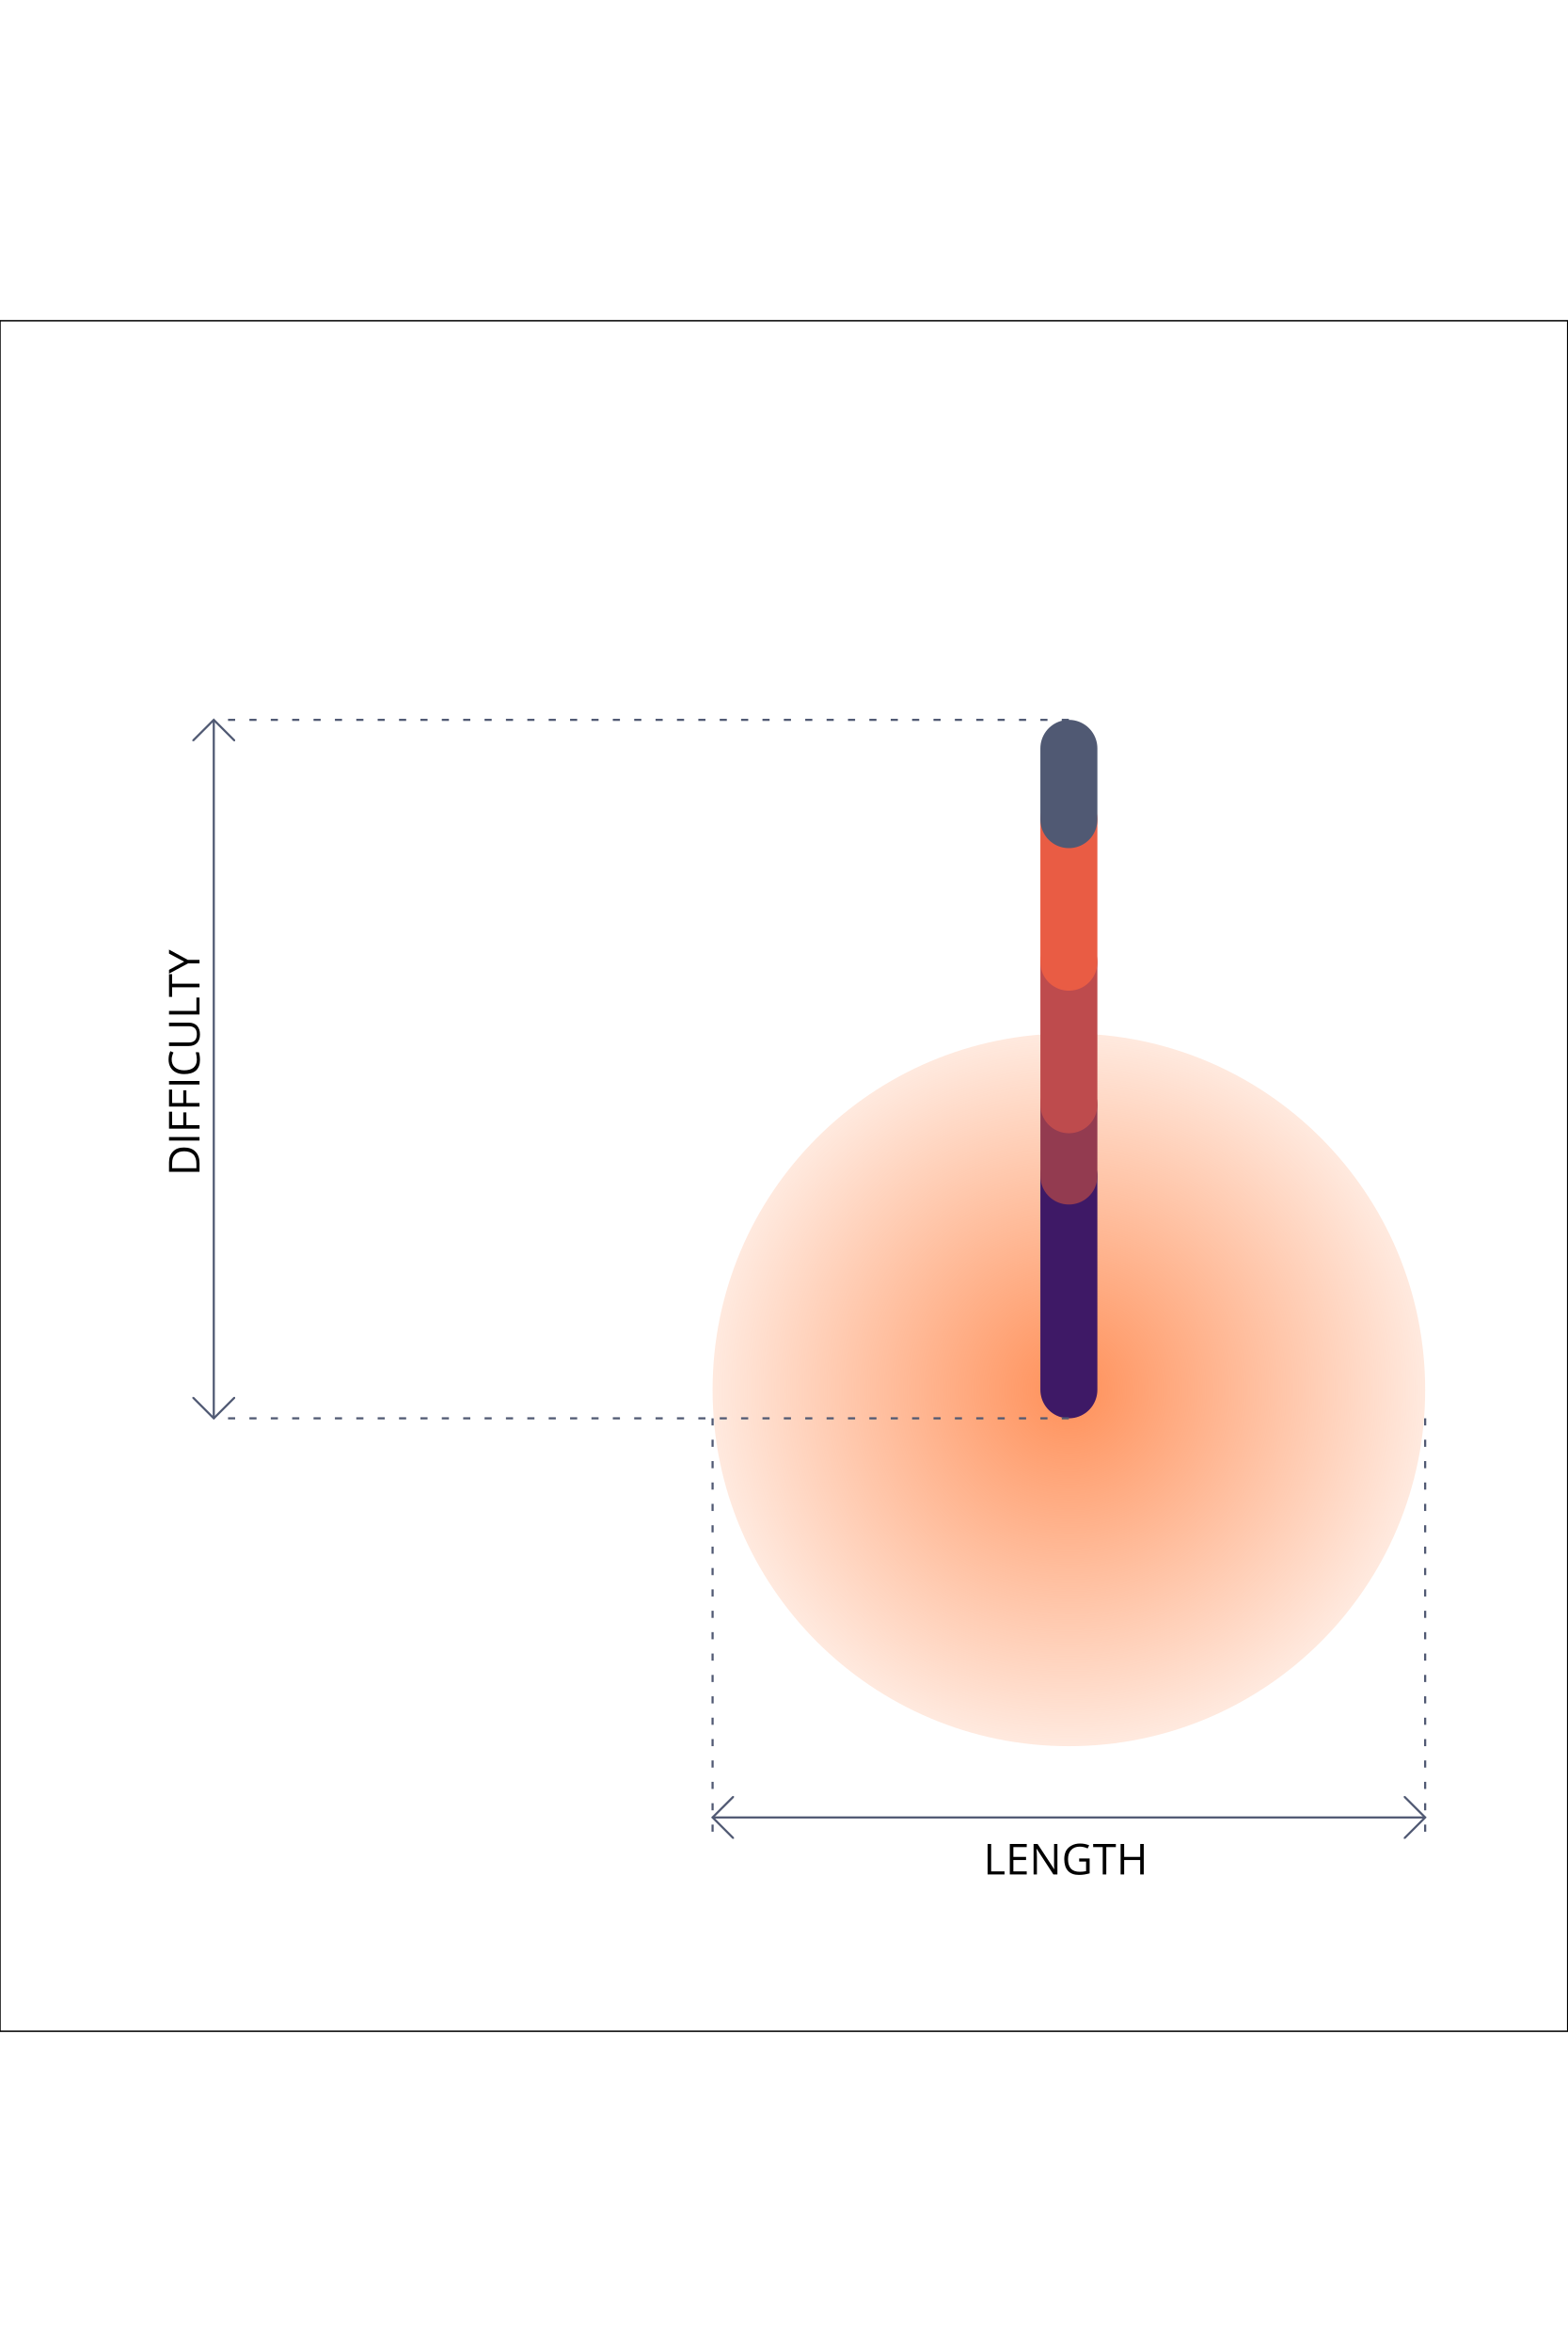
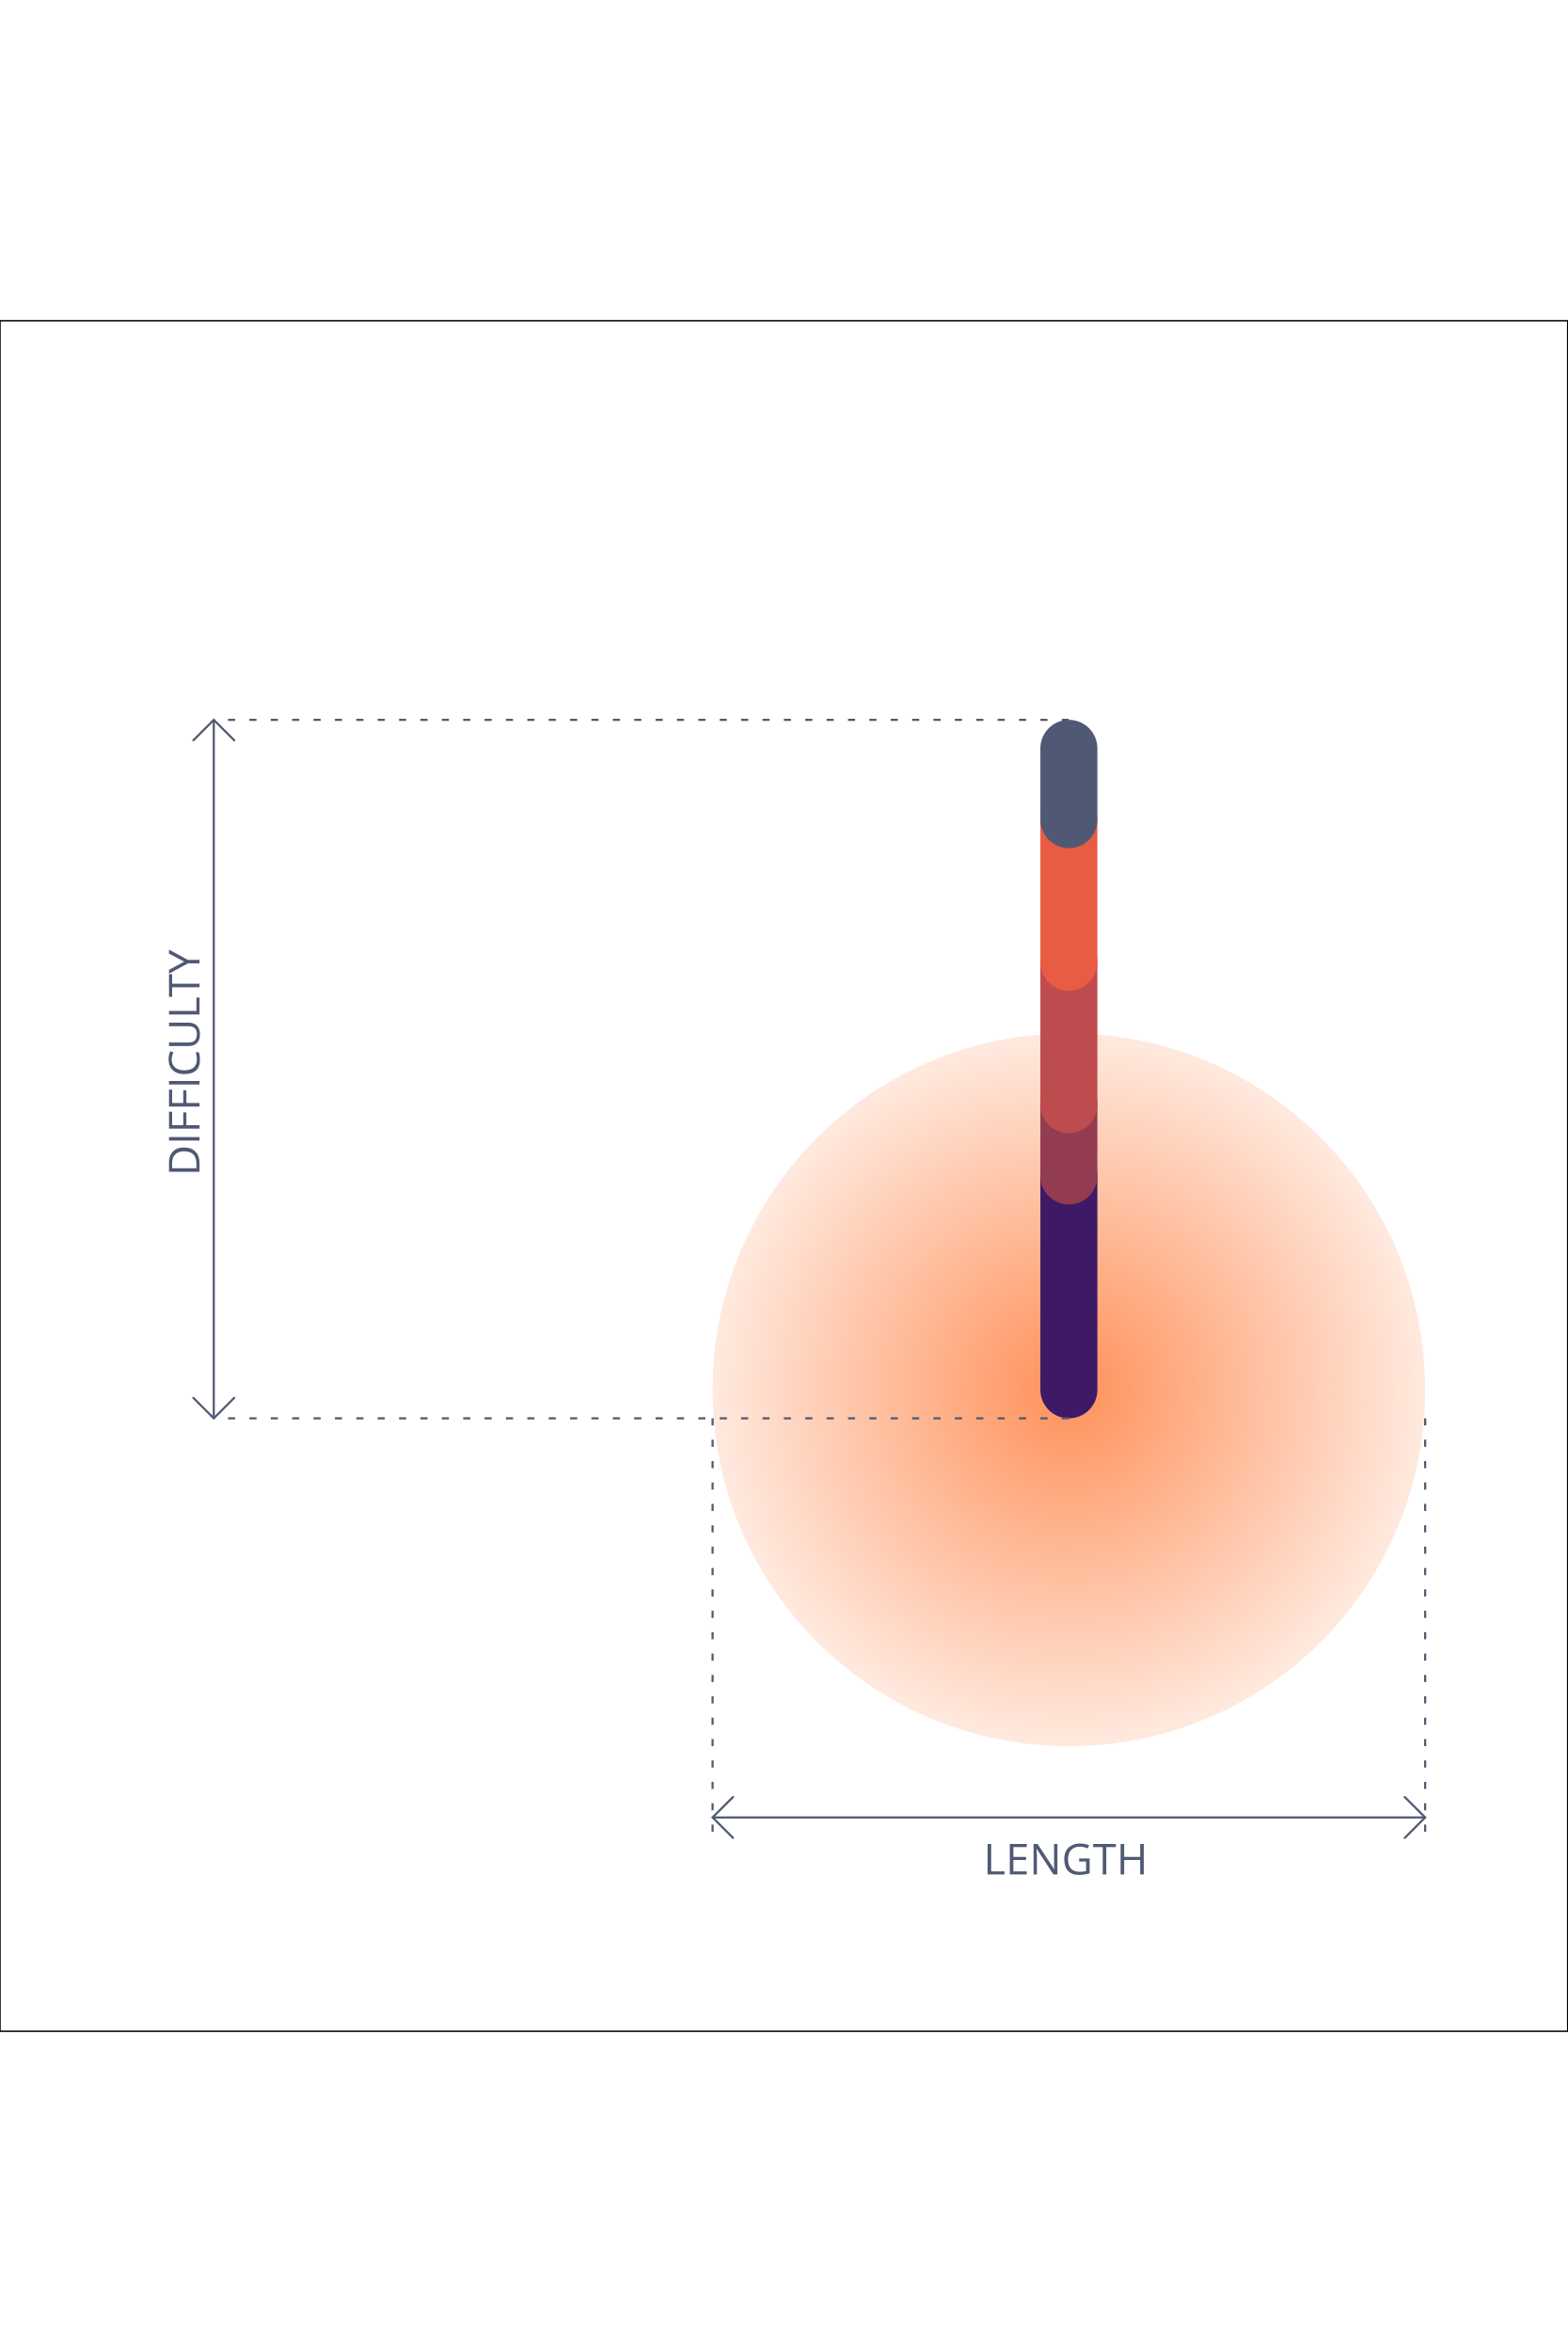
<svg xmlns="http://www.w3.org/2000/svg" width="400" height="600" viewBox="0 0 110 120" preserveAspectRatio="xMidYMid">
  <defs>
    <radialGradient id="paint0_radial">
      <stop stop-color="#ff9059" stop-opacity="1" offset="0" />
      <stop stop-color="#ff9059" stop-opacity="0.2" offset="1" />
    </radialGradient>
    <marker id="triangle" viewBox="0 0 20 20" refX="10" refY="10" markerWidth="20" markerHeight="20" orient="auto-start-reverse">
      <path d="M 0 0 l 10 10 l -10 10" stroke="#505973" fill="none" />
    </marker>
  </defs>
  <rect x="0" y="0" width="100%" height="100%" stroke="black" stroke-opacity="1" stroke-width=".1" fill="none" />
  <g transform="translate(75, 75) scale(1,-1)">
    <circle id="circle" fill="url(#paint0_radial)" fill-opacity="1" fill-rule="nonzero" stroke="none" cx="0" cy="0" r="25" />
    <path id="concept1" fill="none" stroke="#3e1966" stroke-linecap="round" stroke-opacity="1" stroke-width="4" d="M 0 0 L 0 15" />
    <path id="concept2" fill="none" stroke="#933b50" stroke-linecap="round" stroke-opacity="1" stroke-width="4" d="M 0 15 L 0 20" />
    <path id="concept3" fill="none" stroke="#be4b4d" stroke-linecap="round" stroke-opacity="1" stroke-width="4" d="M 0 20 L 0 30" />
    <path id="concept4" fill="none" stroke="#e95c44" stroke-linecap="round" stroke-opacity="1" stroke-width="4" d="M 0 30 L 0 40" />
    <path id="concept5" fill="none" stroke="#505973" stroke-linecap="round" stroke-opacity="1" stroke-width="4" d="M 0 40 L 0 45" />
    <g id="difficulty_hint">
      <path fill="none" stroke="#505973" stroke-width=".15" stroke-dasharray=".5 1" d="M 0 47 l -60 0" />
      <path fill="none" stroke="#505973" stroke-width=".15" stroke-dasharray=".5 1" d="M 0 -2 l -60 0" />
      <path fill="none" stroke="#505973" stroke-width=".15" d="M -60 -2 l 0 49" marker-start="url(#triangle)" marker-end="url(#triangle)" />
-       <text transform="translate(-61, 15) rotate(90) scale(1,-1)" font-family="Open Sans" font-size="3">DIFFICULTY</text>
+       <text transform="translate(-61, 15) rotate(90) scale(1,-1)" fill="#505973" font-family="Open Sans" font-size="3">DIFFICULTY</text>
    </g>
    <g id="length_hint">
      <path fill="none" stroke="#505973" stroke-width=".15" stroke-dasharray=".5 1" d="M -25 -2 l 0 -30" />
      <path fill="none" stroke="#505973" stroke-width=".15" stroke-dasharray=".5 1" d="M 25 -2 l 0 -30" />
      <path fill="none" stroke="#505973" stroke-width=".15" d="M -25 -30 l 50 0" marker-start="url(#triangle)" marker-end="url(#triangle)" />
-       <text transform="translate(-6, -34) scale(1,-1)" font-family="Open Sans" font-size="3">LENGTH</text>
+       <text transform="translate(-6, -34) scale(1,-1)" fill="#505973" font-family="Open Sans" font-size="3">LENGTH</text>
    </g>
  </g>
</svg>
